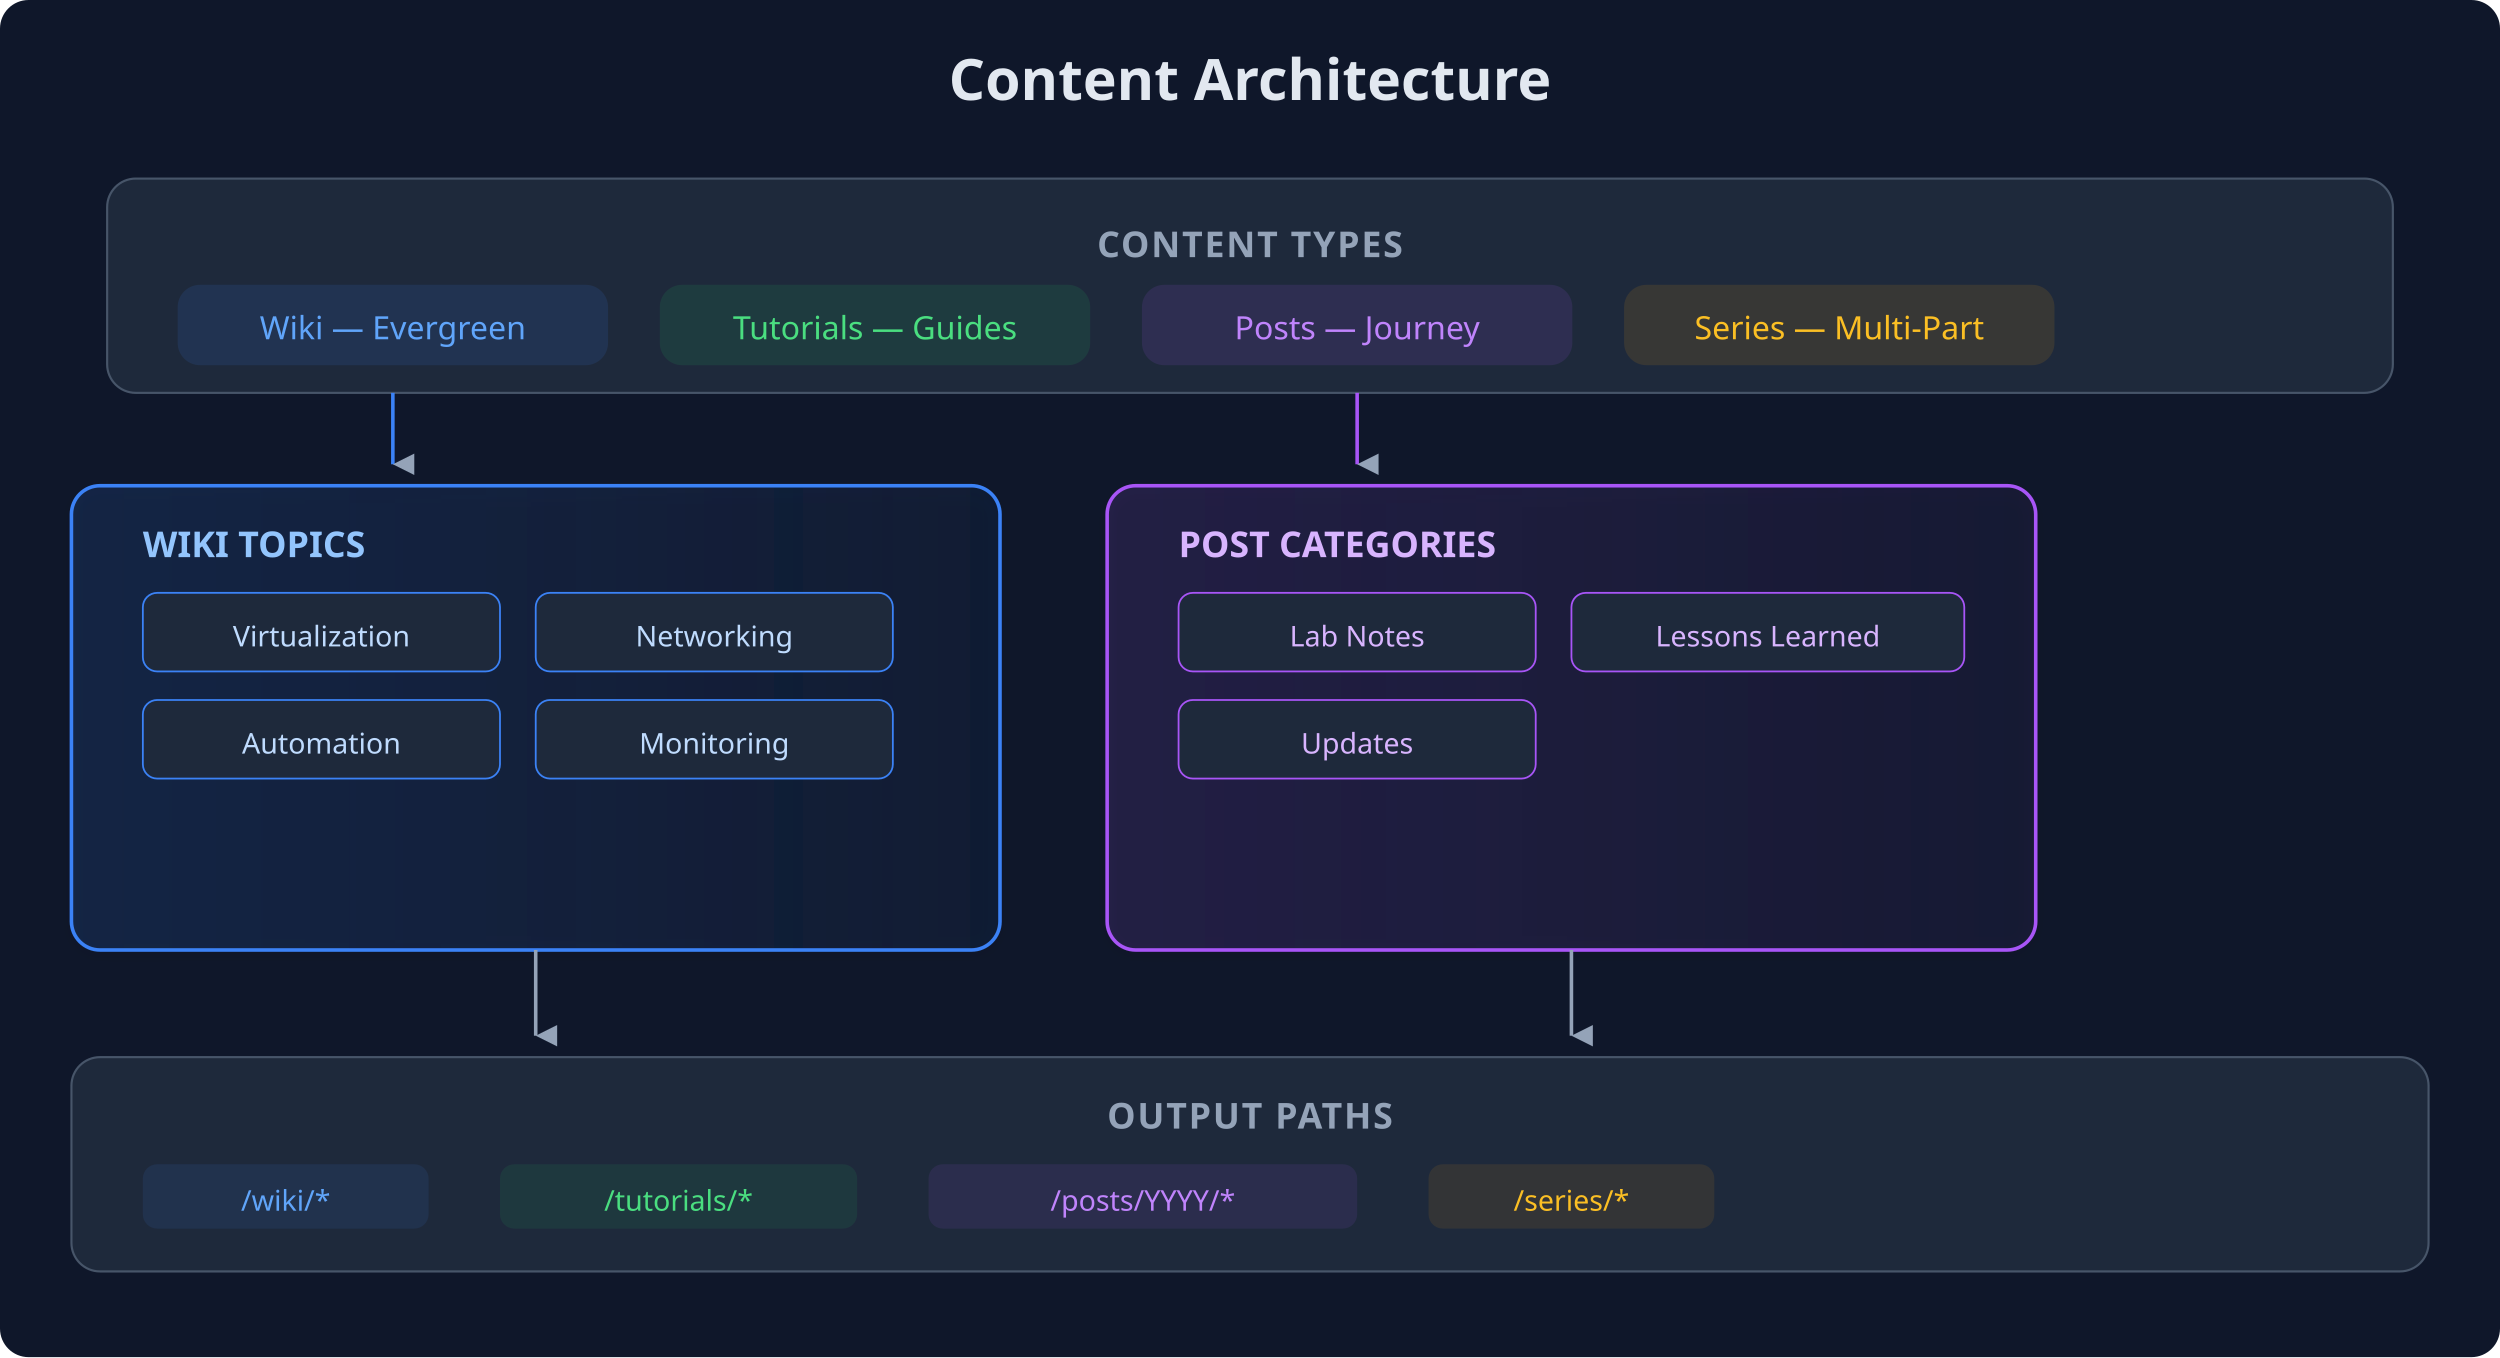
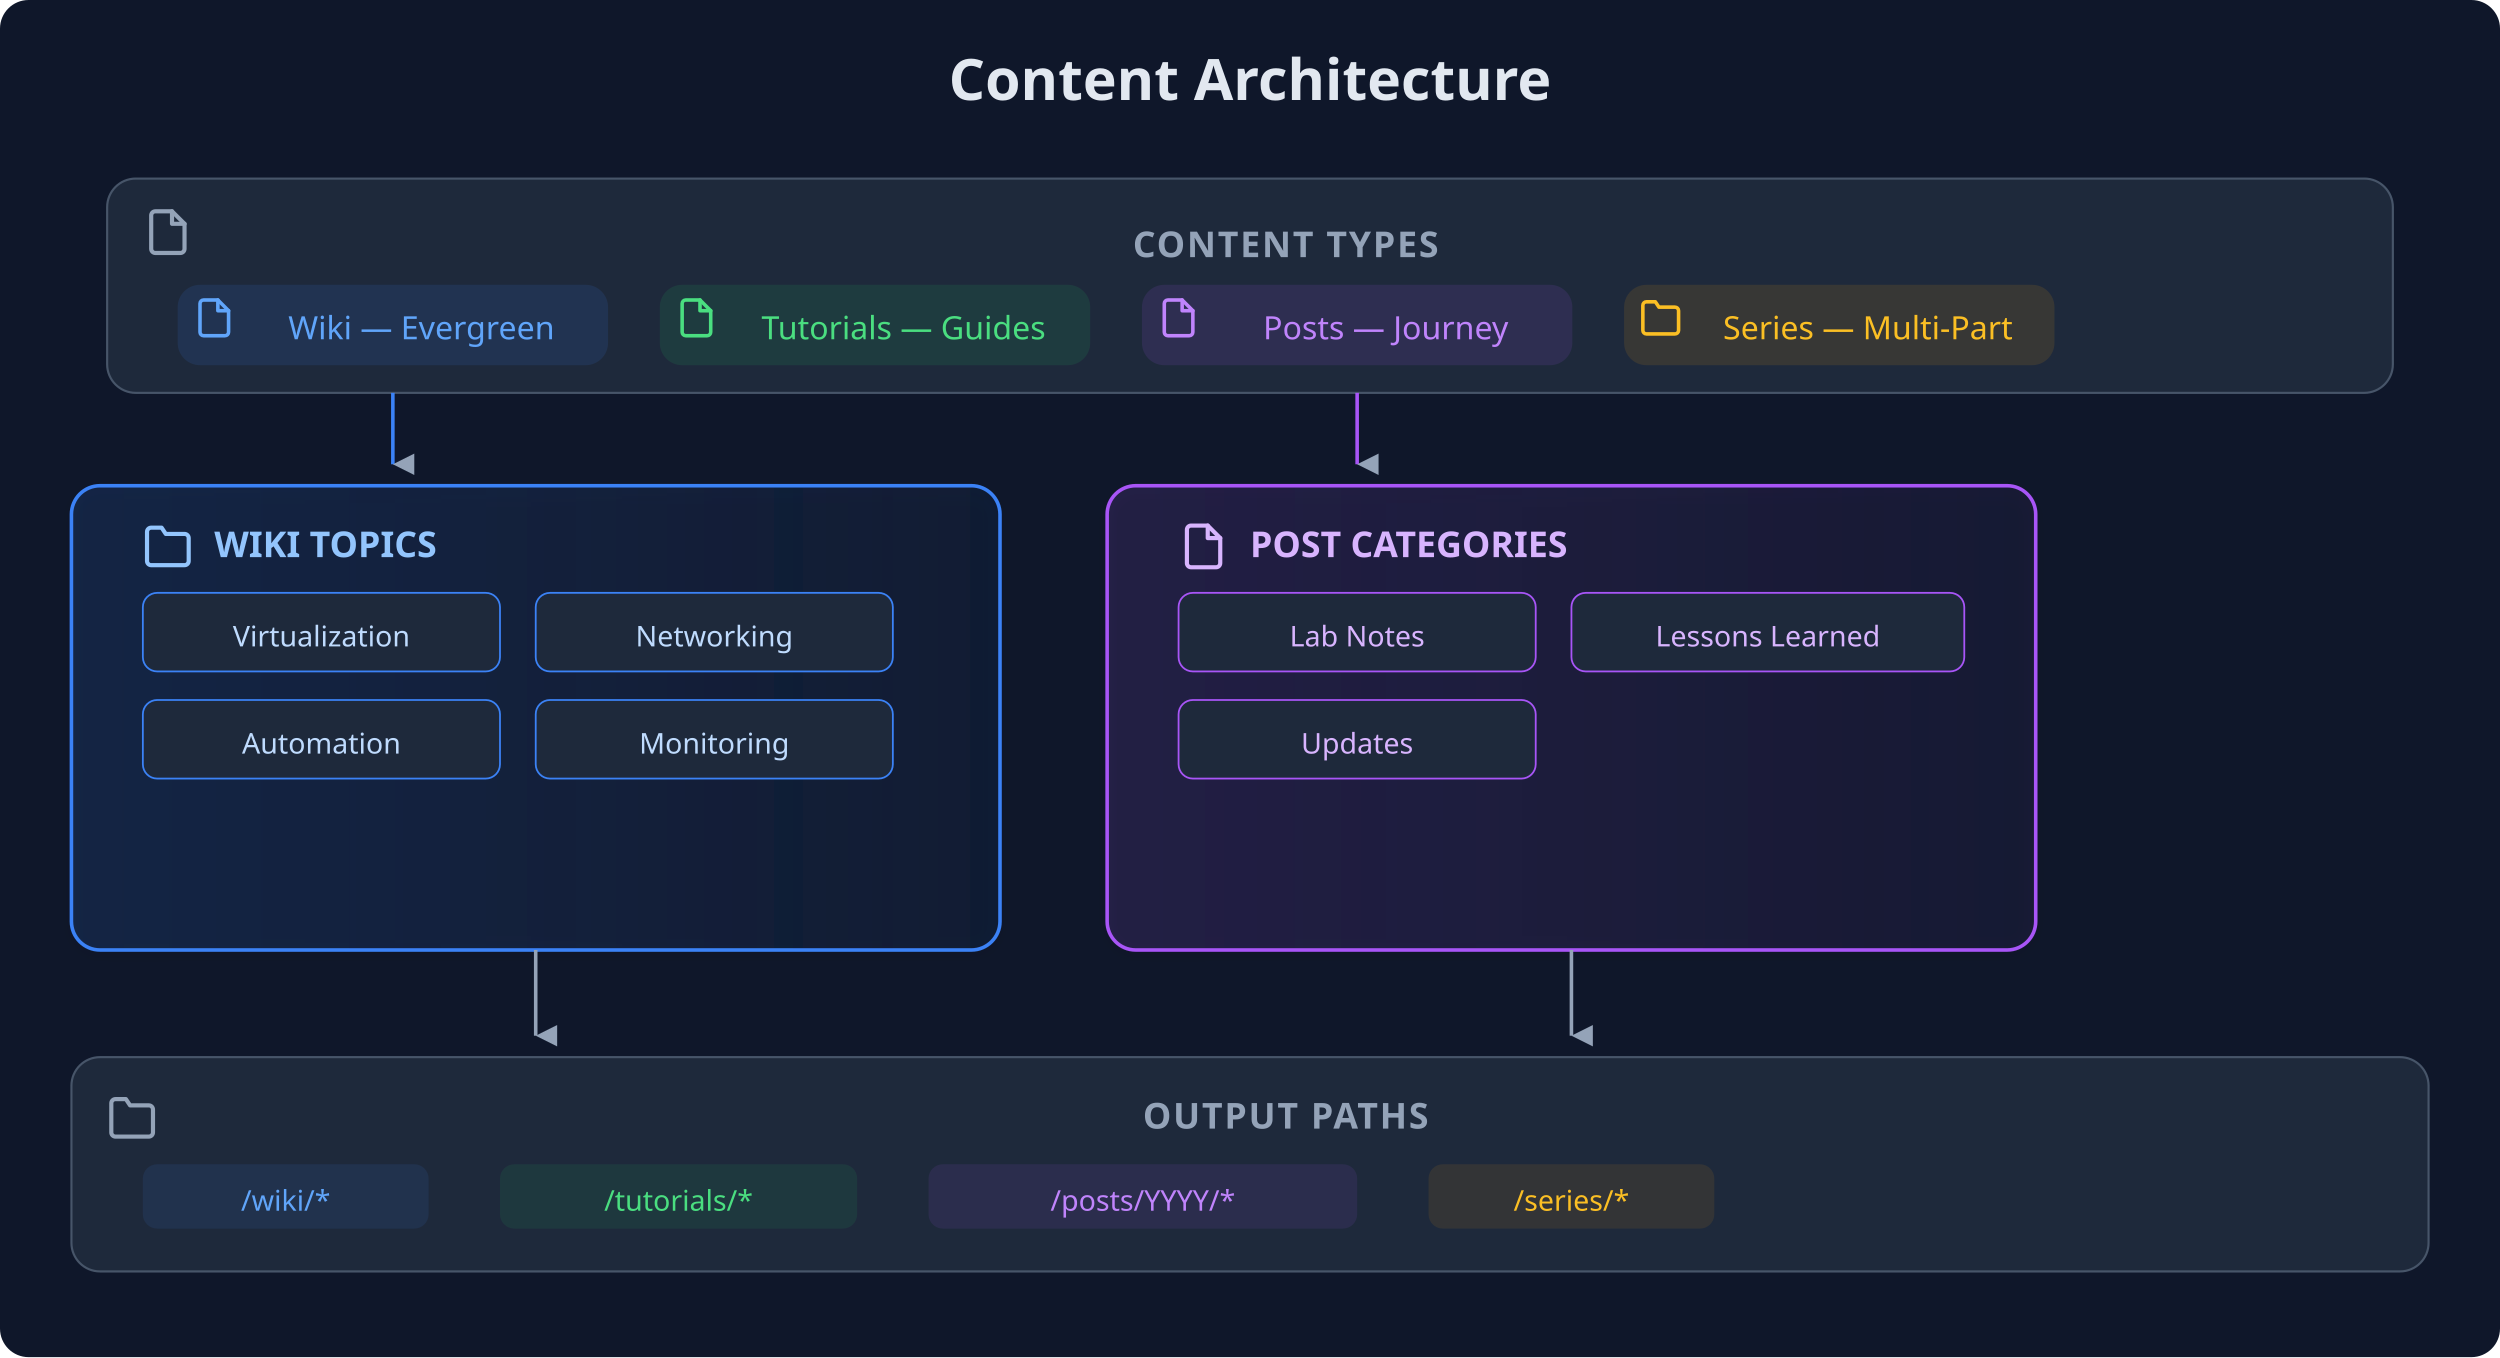
<svg xmlns="http://www.w3.org/2000/svg" viewBox="0 0 700 380" font-family="'Segoe UI', system-ui, -apple-system, sans-serif">
  <defs>
    <linearGradient id="wikiGrad" x1="0%" y1="0%" x2="100%" y2="0%">
      <stop offset="0%" style="stop-color:#3b82f6;stop-opacity:0.12" />
      <stop offset="100%" style="stop-color:#3b82f6;stop-opacity:0.04" />
    </linearGradient>
    <linearGradient id="postGrad" x1="0%" y1="0%" x2="100%" y2="0%">
      <stop offset="0%" style="stop-color:#a855f7;stop-opacity:0.12" />
      <stop offset="100%" style="stop-color:#a855f7;stop-opacity:0.04" />
    </linearGradient>
    <filter id="shadow" x="-2%" y="-2%" width="104%" height="108%">
      <feDropShadow dx="0" dy="1" stdDeviation="2" flood-opacity="0.12" />
    </filter>
    <marker id="arrowDown" viewBox="0 0 10 10" refX="5" refY="10" markerWidth="6" markerHeight="6" orient="auto">
      <path d="M 0 0 L 10 0 L 5 10 z" fill="#94a3b8" />
    </marker>
    <marker id="arrowRight" viewBox="0 0 10 10" refX="9" refY="5" markerWidth="6" markerHeight="6" orient="auto-start-reverse">
      <path d="M 0 0 L 10 5 L 0 10 z" fill="#94a3b8" />
    </marker>
+     <symbol id="icon-file" viewBox="0 0 24 24" fill="none" stroke="currentColor" stroke-width="2" stroke-linecap="round" stroke-linejoin="round">
+       <path d="M14 2H6a2 2 0 00-2 2v16a2 2 0 002 2h12a2 2 0 002-2V8z" />
+       <polyline points="14 2 14 8 20 8" />
+     </symbol>
+     <symbol id="icon-folder" viewBox="0 0 24 24" fill="none" stroke="currentColor" stroke-width="2" stroke-linecap="round" stroke-linejoin="round">
+       <path d="M22 19a2 2 0 01-2 2H4a2 2 0 01-2-2V5a2 2 0 012-2h5l2 3h9a2 2 0 012 2z" />
+     </symbol>
  </defs>
  <rect width="700" height="380" rx="8" fill="#0f172a" />
  <text x="350" y="28" text-anchor="middle" fill="#e2e8f0" font-size="16" font-weight="600">Content Architecture</text>
  <rect x="30" y="50" width="640" height="60" rx="8" fill="#1e293b" stroke="#475569" stroke-width="0.6" />
-   <text x="350" y="72" text-anchor="middle" fill="#94a3b8" font-size="10" font-weight="600" letter-spacing="0.5">CONTENT TYPES</text>
+   <use href="#icon-file" x="40" y="58" width="14" height="14" color="#94a3b8" />
+   <text x="360" y="72" text-anchor="middle" fill="#94a3b8" font-size="10" font-weight="600" letter-spacing="0.5">CONTENT TYPES</text>
  <rect x="50" y="80" width="120" height="22" rx="6" fill="#3b82f6" opacity="0.12" stroke="#3b82f6" stroke-width="0.5" />
-   <text x="110" y="95" text-anchor="middle" fill="#60a5fa" font-size="9">Wiki — Evergreen</text>
+   <use href="#icon-file" x="54" y="83" width="12" height="12" color="#60a5fa" />
+   <text x="118" y="95" text-anchor="middle" fill="#60a5fa" font-size="9">Wiki — Evergreen</text>
  <rect x="185" y="80" width="120" height="22" rx="6" fill="#22c55e" opacity="0.12" stroke="#22c55e" stroke-width="0.5" />
-   <text x="245" y="95" text-anchor="middle" fill="#4ade80" font-size="9">Tutorials — Guides</text>
+   <use href="#icon-file" x="189" y="83" width="12" height="12" color="#4ade80" />
+   <text x="253" y="95" text-anchor="middle" fill="#4ade80" font-size="9">Tutorials — Guides</text>
  <rect x="320" y="80" width="120" height="22" rx="6" fill="#a855f7" opacity="0.12" stroke="#a855f7" stroke-width="0.5" />
-   <text x="380" y="95" text-anchor="middle" fill="#c084fc" font-size="9">Posts — Journey</text>
+   <use href="#icon-file" x="324" y="83" width="12" height="12" color="#c084fc" />
+   <text x="388" y="95" text-anchor="middle" fill="#c084fc" font-size="9">Posts — Journey</text>
  <rect x="455" y="80" width="120" height="22" rx="6" fill="#f59e0b" opacity="0.12" stroke="#f59e0b" stroke-width="0.5" />
-   <text x="515" y="95" text-anchor="middle" fill="#fbbf24" font-size="9">Series — Multi-Part</text>
+   <use href="#icon-folder" x="459" y="83" width="12" height="12" color="#fbbf24" />
+   <text x="523" y="95" text-anchor="middle" fill="#fbbf24" font-size="9">Series — Multi-Part</text>
  <line x1="110" y1="110" x2="110" y2="130" stroke="#3b82f6" stroke-width="1" marker-end="url(#arrowDown)" />
  <rect x="20" y="136" width="260" height="130" rx="8" fill="url(#wikiGrad)" stroke="#3b82f6" stroke-width="1" filter="url(#shadow)" />
-   <text x="40" y="156" fill="#93c5fd" font-size="10" font-weight="600">WIKI TOPICS</text>
+   <use href="#icon-folder" x="40" y="146" width="14" height="14" color="#93c5fd" />
+   <text x="60" y="156" fill="#93c5fd" font-size="10" font-weight="600">WIKI TOPICS</text>
  <rect x="40" y="166" width="100" height="22" rx="4" fill="#1e293b" stroke="#3b82f6" stroke-width="0.5" />
  <text x="90" y="181" text-anchor="middle" fill="#bfdbfe" font-size="8">Virtualization</text>
  <rect x="150" y="166" width="100" height="22" rx="4" fill="#1e293b" stroke="#3b82f6" stroke-width="0.5" />
  <text x="200" y="181" text-anchor="middle" fill="#bfdbfe" font-size="8">Networking</text>
  <rect x="40" y="196" width="100" height="22" rx="4" fill="#1e293b" stroke="#3b82f6" stroke-width="0.5" />
  <text x="90" y="211" text-anchor="middle" fill="#bfdbfe" font-size="8">Automation</text>
  <rect x="150" y="196" width="100" height="22" rx="4" fill="#1e293b" stroke="#3b82f6" stroke-width="0.5" />
  <text x="200" y="211" text-anchor="middle" fill="#bfdbfe" font-size="8">Monitoring</text>
  <line x1="380" y1="110" x2="380" y2="130" stroke="#a855f7" stroke-width="1" marker-end="url(#arrowDown)" />
  <rect x="310" y="136" width="260" height="130" rx="8" fill="url(#postGrad)" stroke="#a855f7" stroke-width="1" filter="url(#shadow)" />
-   <text x="330" y="156" fill="#d8b4fe" font-size="10" font-weight="600">POST CATEGORIES</text>
+   <use href="#icon-file" x="330" y="146" width="14" height="14" color="#d8b4fe" />
+   <text x="350" y="156" fill="#d8b4fe" font-size="10" font-weight="600">POST CATEGORIES</text>
  <rect x="330" y="166" width="100" height="22" rx="4" fill="#1e293b" stroke="#a855f7" stroke-width="0.5" />
  <text x="380" y="181" text-anchor="middle" fill="#d8b4fe" font-size="8">Lab Notes</text>
  <rect x="440" y="166" width="110" height="22" rx="4" fill="#1e293b" stroke="#a855f7" stroke-width="0.5" />
  <text x="495" y="181" text-anchor="middle" fill="#d8b4fe" font-size="8">Lessons Learned</text>
  <rect x="330" y="196" width="100" height="22" rx="4" fill="#1e293b" stroke="#a855f7" stroke-width="0.5" />
  <text x="380" y="211" text-anchor="middle" fill="#d8b4fe" font-size="8">Updates</text>
  <line x1="150" y1="266" x2="150" y2="290" stroke="#94a3b8" stroke-width="1" marker-end="url(#arrowDown)" />
  <line x1="440" y1="266" x2="440" y2="290" stroke="#94a3b8" stroke-width="1" marker-end="url(#arrowDown)" />
  <rect x="20" y="296" width="660" height="60" rx="8" fill="#1e293b" stroke="#475569" stroke-width="0.6" />
-   <text x="350" y="316" text-anchor="middle" fill="#94a3b8" font-size="10" font-weight="600" letter-spacing="0.5">OUTPUT PATHS</text>
+   <use href="#icon-folder" x="30" y="306" width="14" height="14" color="#94a3b8" />
+   <text x="360" y="316" text-anchor="middle" fill="#94a3b8" font-size="10" font-weight="600" letter-spacing="0.5">OUTPUT PATHS</text>
  <rect x="40" y="326" width="80" height="18" rx="4" fill="#3b82f6" opacity="0.10" />
  <text x="80" y="339" text-anchor="middle" fill="#60a5fa" font-size="8">/wiki/*</text>
  <rect x="140" y="326" width="100" height="18" rx="4" fill="#22c55e" opacity="0.10" />
  <text x="190" y="339" text-anchor="middle" fill="#4ade80" font-size="8">/tutorials/*</text>
  <rect x="260" y="326" width="120" height="18" rx="4" fill="#a855f7" opacity="0.10" />
  <text x="320" y="339" text-anchor="middle" fill="#c084fc" font-size="8">/posts/YYYY/*</text>
  <rect x="400" y="326" width="80" height="18" rx="4" fill="#f59e0b" opacity="0.10" />
  <text x="440" y="339" text-anchor="middle" fill="#fbbf24" font-size="8">/series/*</text>
</svg>
